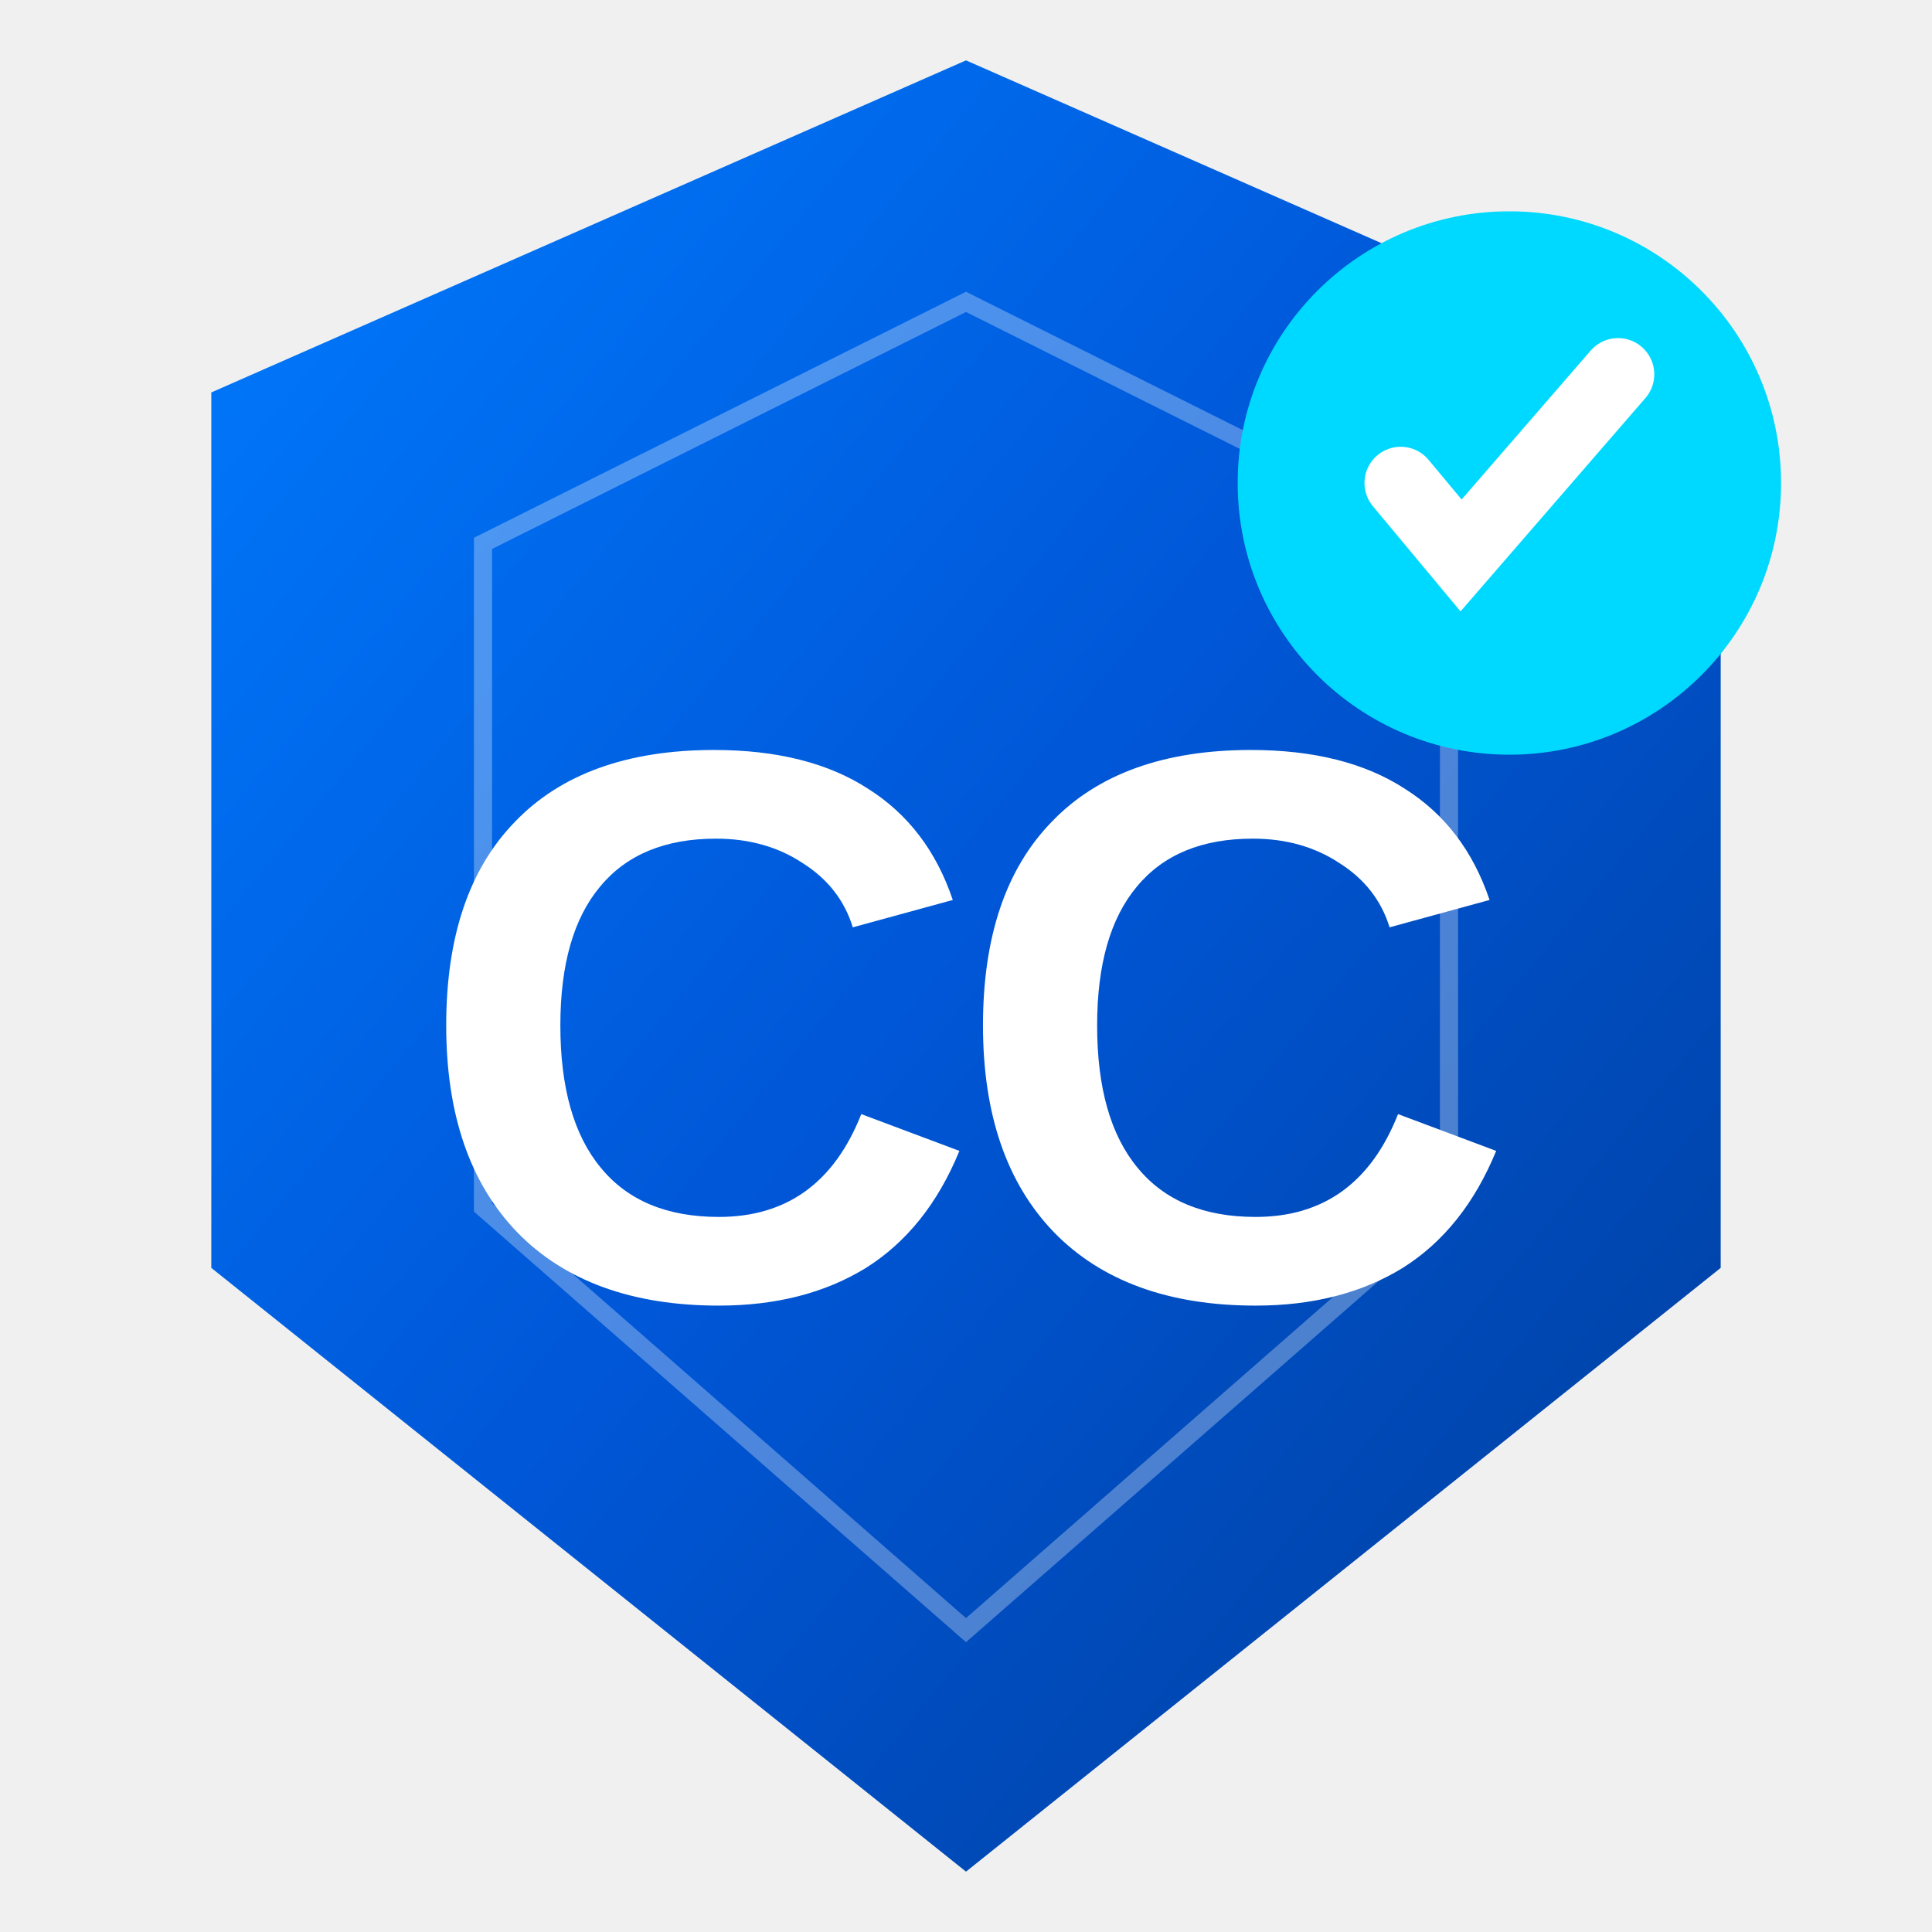
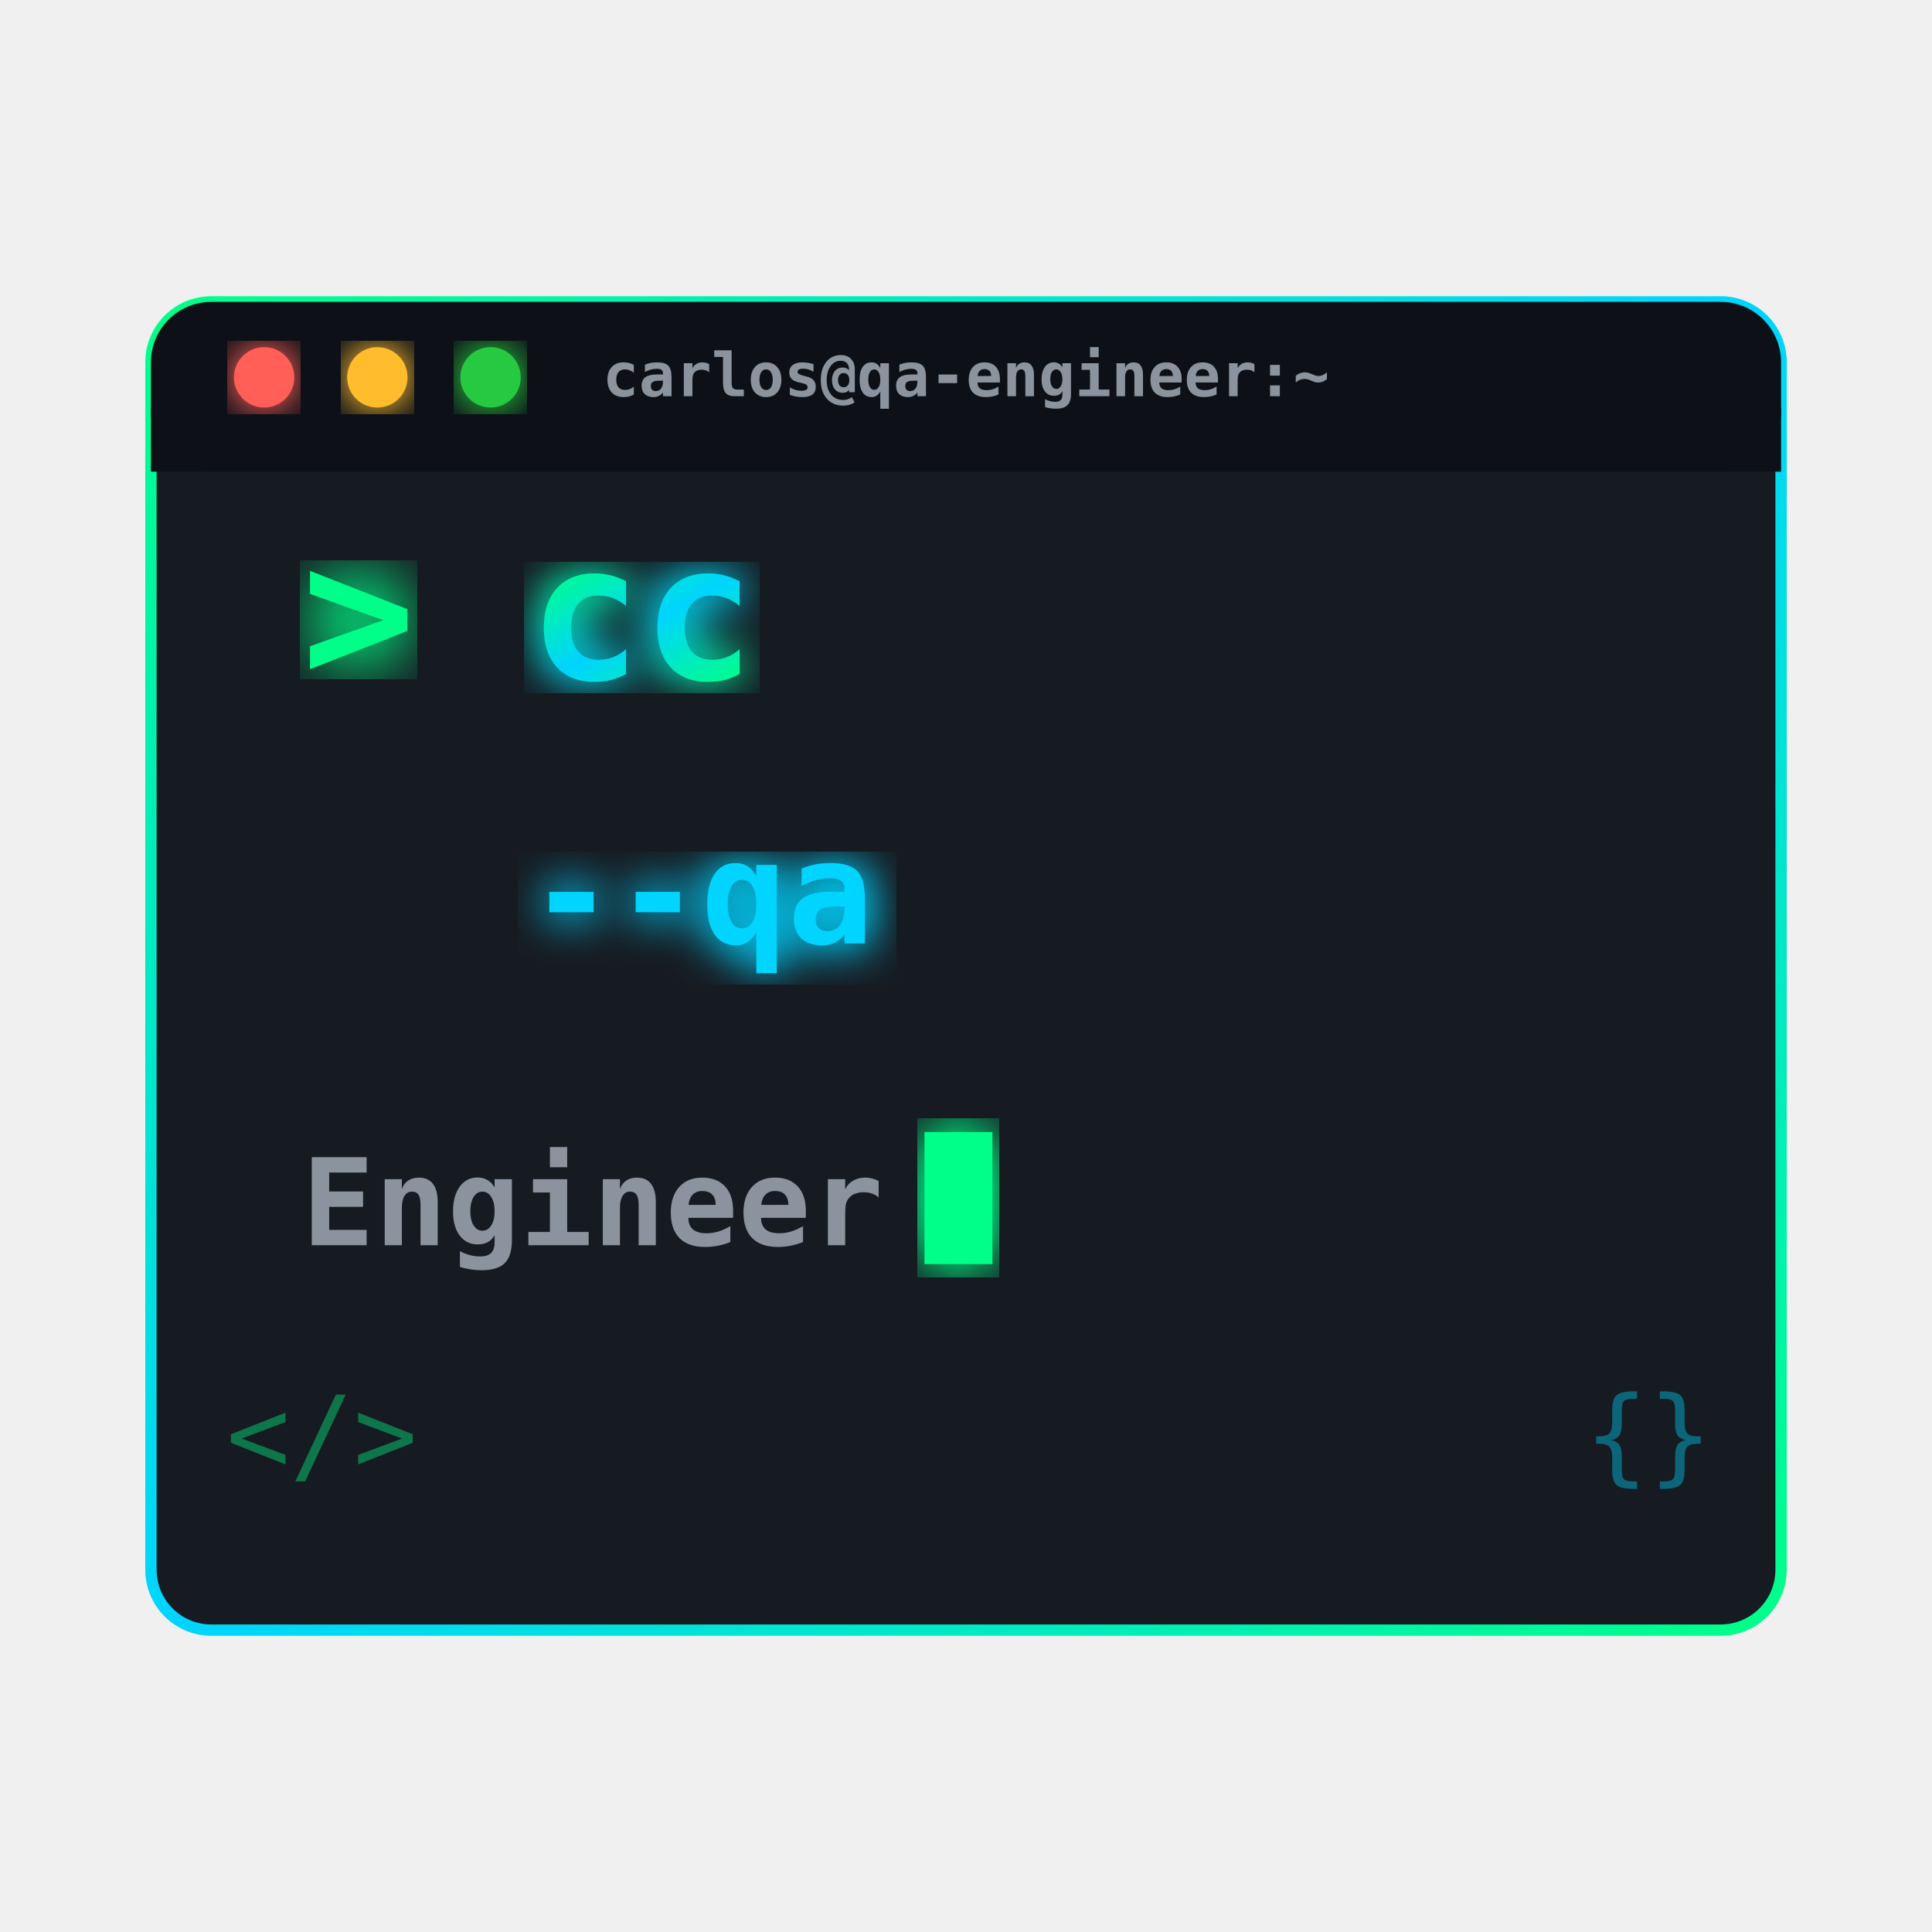
- <svg xmlns="http://www.w3.org/2000/svg" width="32" height="32" viewBox="0 0 32 32" fill="none">
+ <svg xmlns="http://www.w3.org/2000/svg" viewBox="0 0 512 512">
  <defs>
-     <linearGradient id="faviconGradient" x1="0%" y1="0%" x2="100%" y2="100%">
-       <stop offset="0%" style="stop-color:#007BFF;stop-opacity:1" />
-       <stop offset="50%" style="stop-color:#0056D6;stop-opacity:1" />
-       <stop offset="100%" style="stop-color:#003D99;stop-opacity:1" />
+     <linearGradient id="termGradient" x1="0%" y1="0%" x2="100%" y2="100%">
+       <stop offset="0%" style="stop-color:#00ff88;stop-opacity:1" />
+       <stop offset="50%" style="stop-color:#00d4ff;stop-opacity:1" />
+       <stop offset="100%" style="stop-color:#00ff88;stop-opacity:1" />
    </linearGradient>
+     <filter id="neonGlow">
+       <feGaussianBlur stdDeviation="6" result="coloredBlur" />
+       <feMerge>
+         <feMergeNode in="coloredBlur" />
+         <feMergeNode in="coloredBlur" />
+         <feMergeNode in="SourceGraphic" />
+       </feMerge>
+     </filter>
+     <filter id="strongGlow">
+       <feGaussianBlur stdDeviation="10" result="coloredBlur" />
+       <feMerge>
+         <feMergeNode in="coloredBlur" />
+         <feMergeNode in="coloredBlur" />
+         <feMergeNode in="coloredBlur" />
+         <feMergeNode in="SourceGraphic" />
+       </feMerge>
+     </filter>
  </defs>
-   <path d="M 16 1 L 28.5 6.5 L 28.5 21 L 16 31 L 3.5 21 L 3.5 6.5 Z" fill="url(#faviconGradient)" />
-   <path d="M 16 5 L 24 9 L 24 20 L 16 27 L 8 20 L 8 9 Z" fill="none" stroke="#FFFFFF" stroke-width="0.3" opacity="0.3" />
-   <text x="16" y="21.5" font-family="Arial, sans-serif" font-size="13" font-weight="700" fill="#FFFFFF" text-anchor="middle" letter-spacing="-0.5">CC</text>
-   <circle cx="25" cy="8" r="4.5" fill="#00D9FF" />
-   <path d="M 23.2 8 L 24.2 9.2 L 26.8 6.2" stroke="#FFFFFF" stroke-width="1.2" stroke-linecap="round" fill="none" />
+   <rect x="40" y="80" width="432" height="352" rx="16" fill="#161b22" stroke="url(#termGradient)" stroke-width="3" />
+   <rect x="40" y="80" width="432" height="45" rx="16" fill="#0d1117" />
+   <rect x="40" y="108" width="432" height="17" fill="#0d1117" />
+   <circle cx="70" cy="100" r="8" fill="#ff5f56" filter="url(#neonGlow)" />
+   <circle cx="100" cy="100" r="8" fill="#ffbd2e" filter="url(#neonGlow)" />
+   <circle cx="130" cy="100" r="8" fill="#27c93f" filter="url(#neonGlow)" />
+   <text x="256" y="105" font-family="JetBrains Mono, monospace" font-size="16" font-weight="700" fill="#8b949e" text-anchor="middle">carlos@qa-engineer:~</text>
+   <text x="80" y="180" font-family="JetBrains Mono, monospace" font-size="50" font-weight="900" fill="#00ff88" filter="url(#strongGlow)">&gt;</text>
+   <text x="140" y="180" font-family="JetBrains Mono, monospace" font-size="50" font-weight="900" fill="url(#termGradient)" filter="url(#neonGlow)">cc</text>
+   <text x="140" y="250" font-family="JetBrains Mono, monospace" font-size="38" font-weight="700" fill="#00d4ff" filter="url(#neonGlow)">--qa</text>
+   <text x="80" y="330" font-family="JetBrains Mono, monospace" font-size="32" font-weight="600" fill="#8b949e">Engineer</text>
+   <rect x="245" y="300" width="18" height="35" fill="#00ff88" filter="url(#strongGlow)">
+     <animate attributeName="opacity" values="1;0;1" dur="1.5s" repeatCount="indefinite" />
+   </rect>
+   <text x="60" y="390" font-family="JetBrains Mono, monospace" font-size="28" fill="#00ff88" opacity="0.4">&lt;/&gt;</text>
+   <text x="420" y="390" font-family="JetBrains Mono, monospace" font-size="28" fill="#00d4ff" opacity="0.4">{}</text>
</svg>
